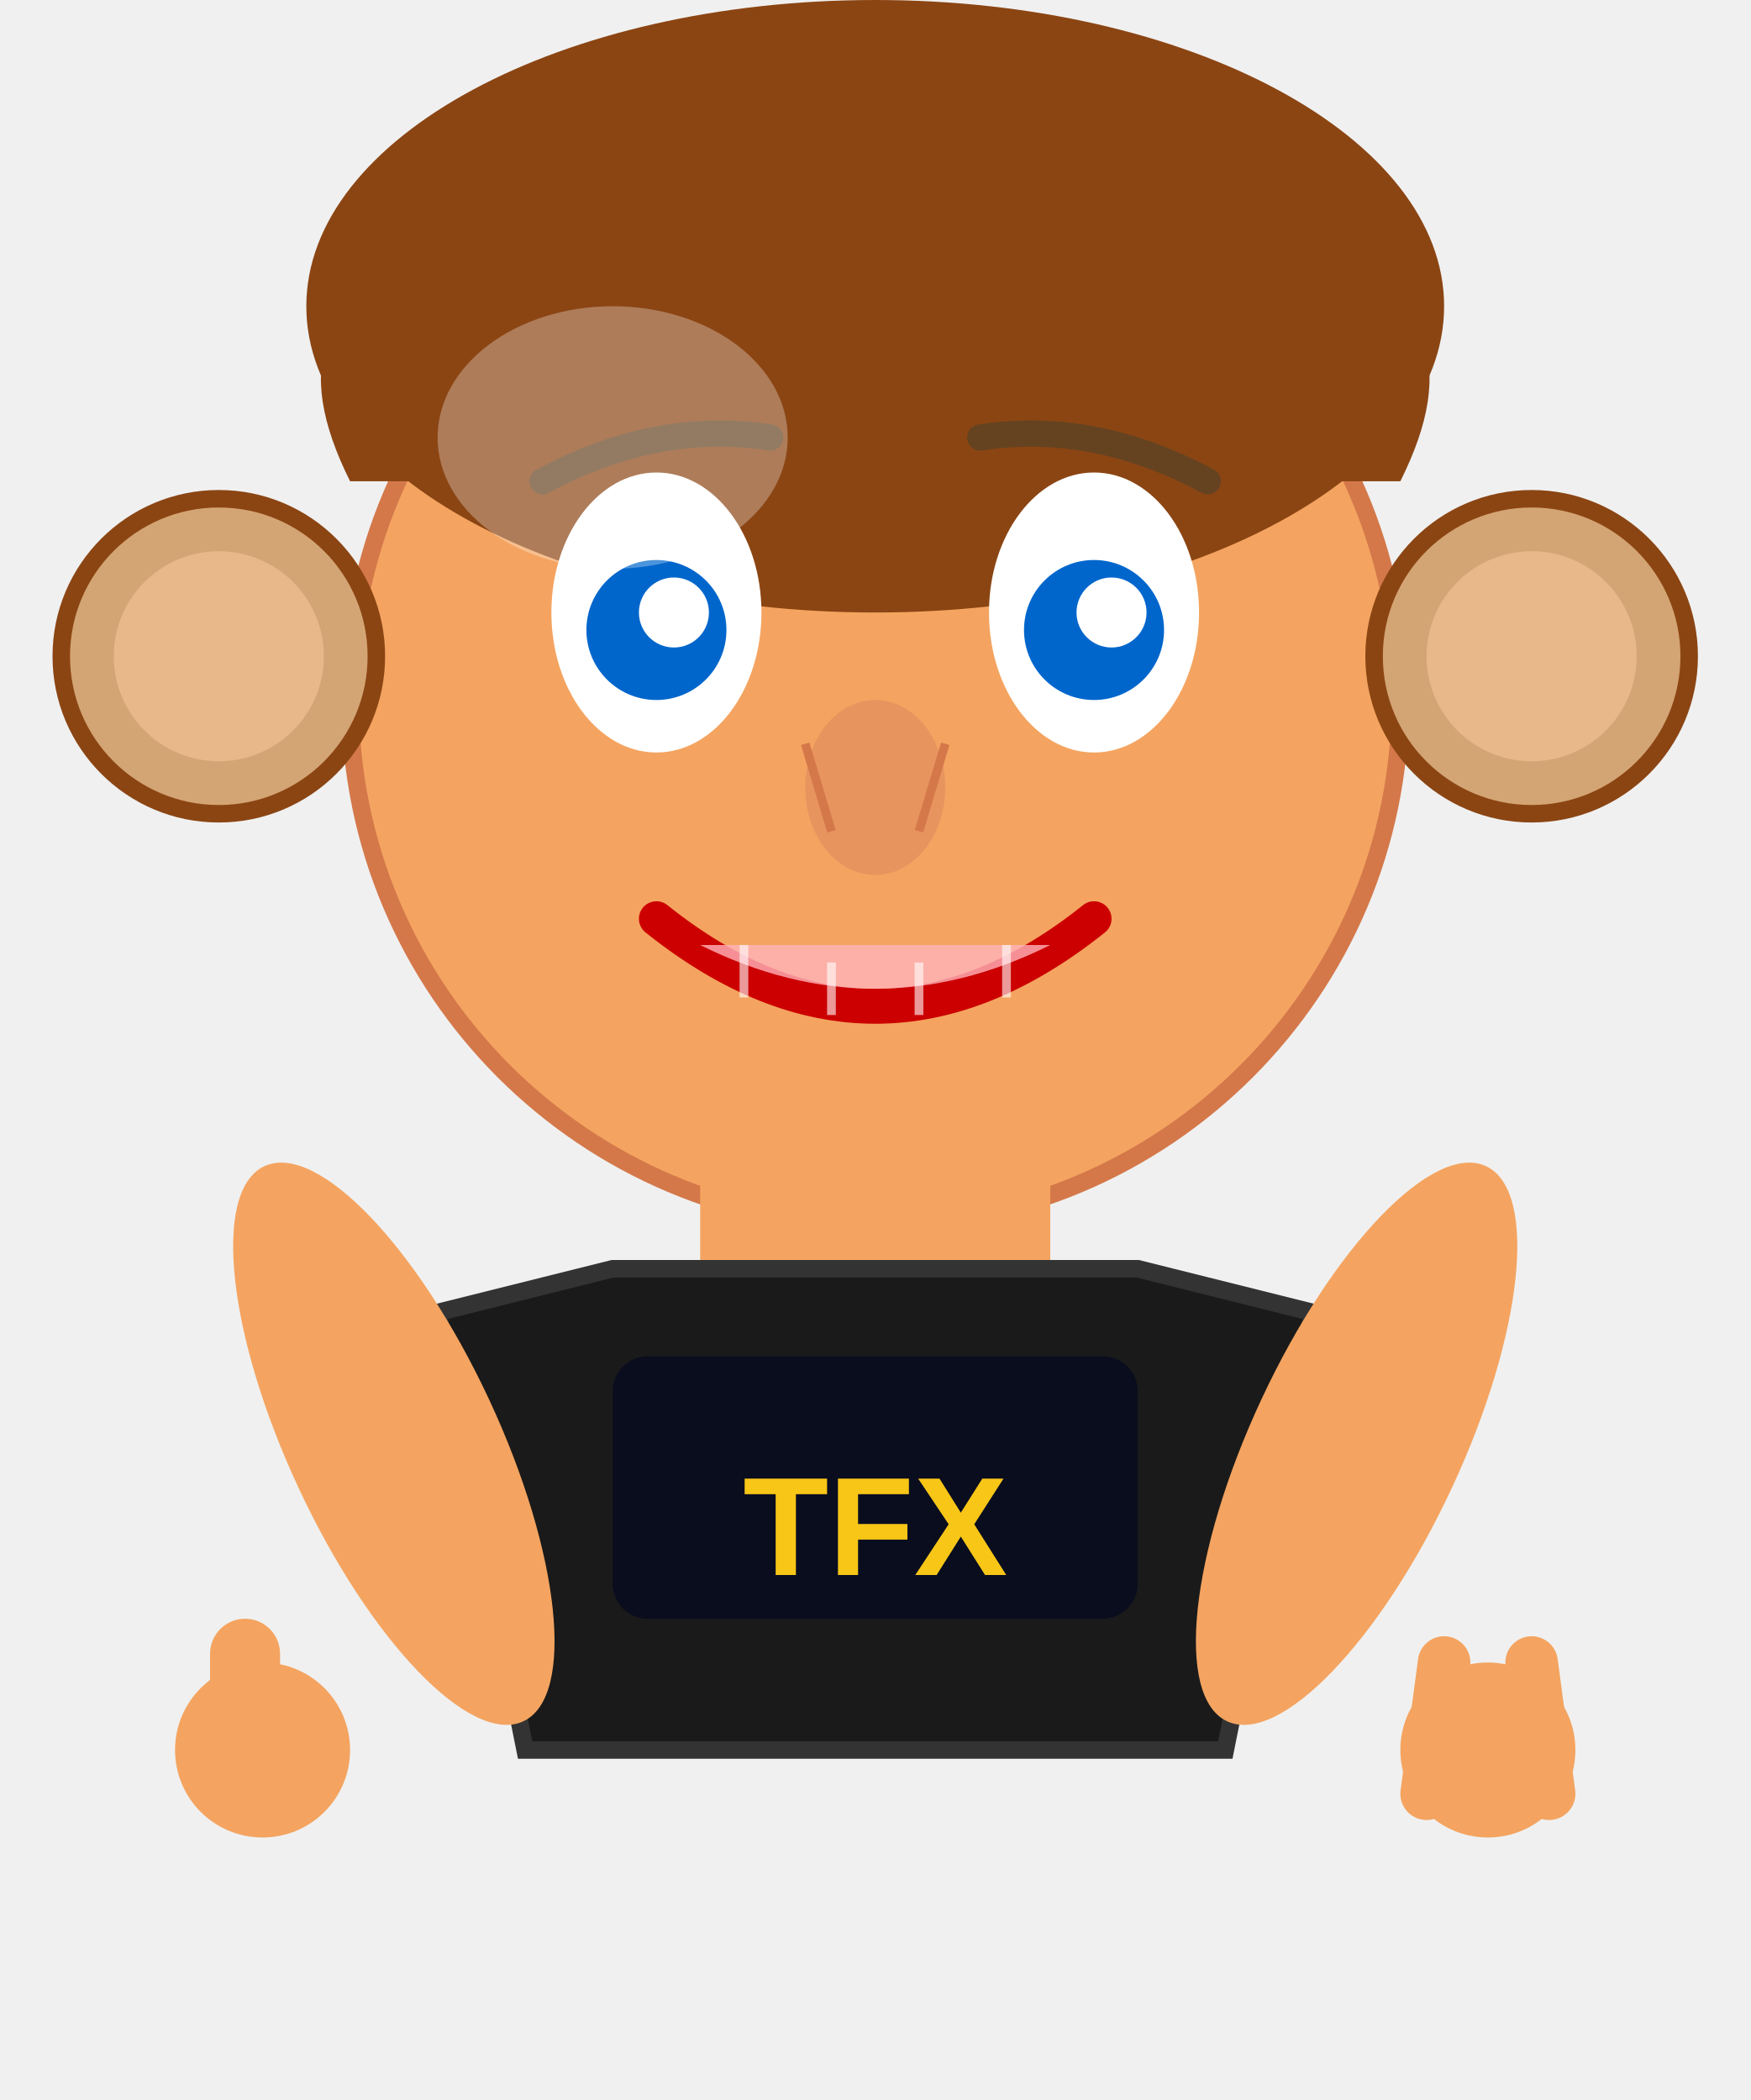
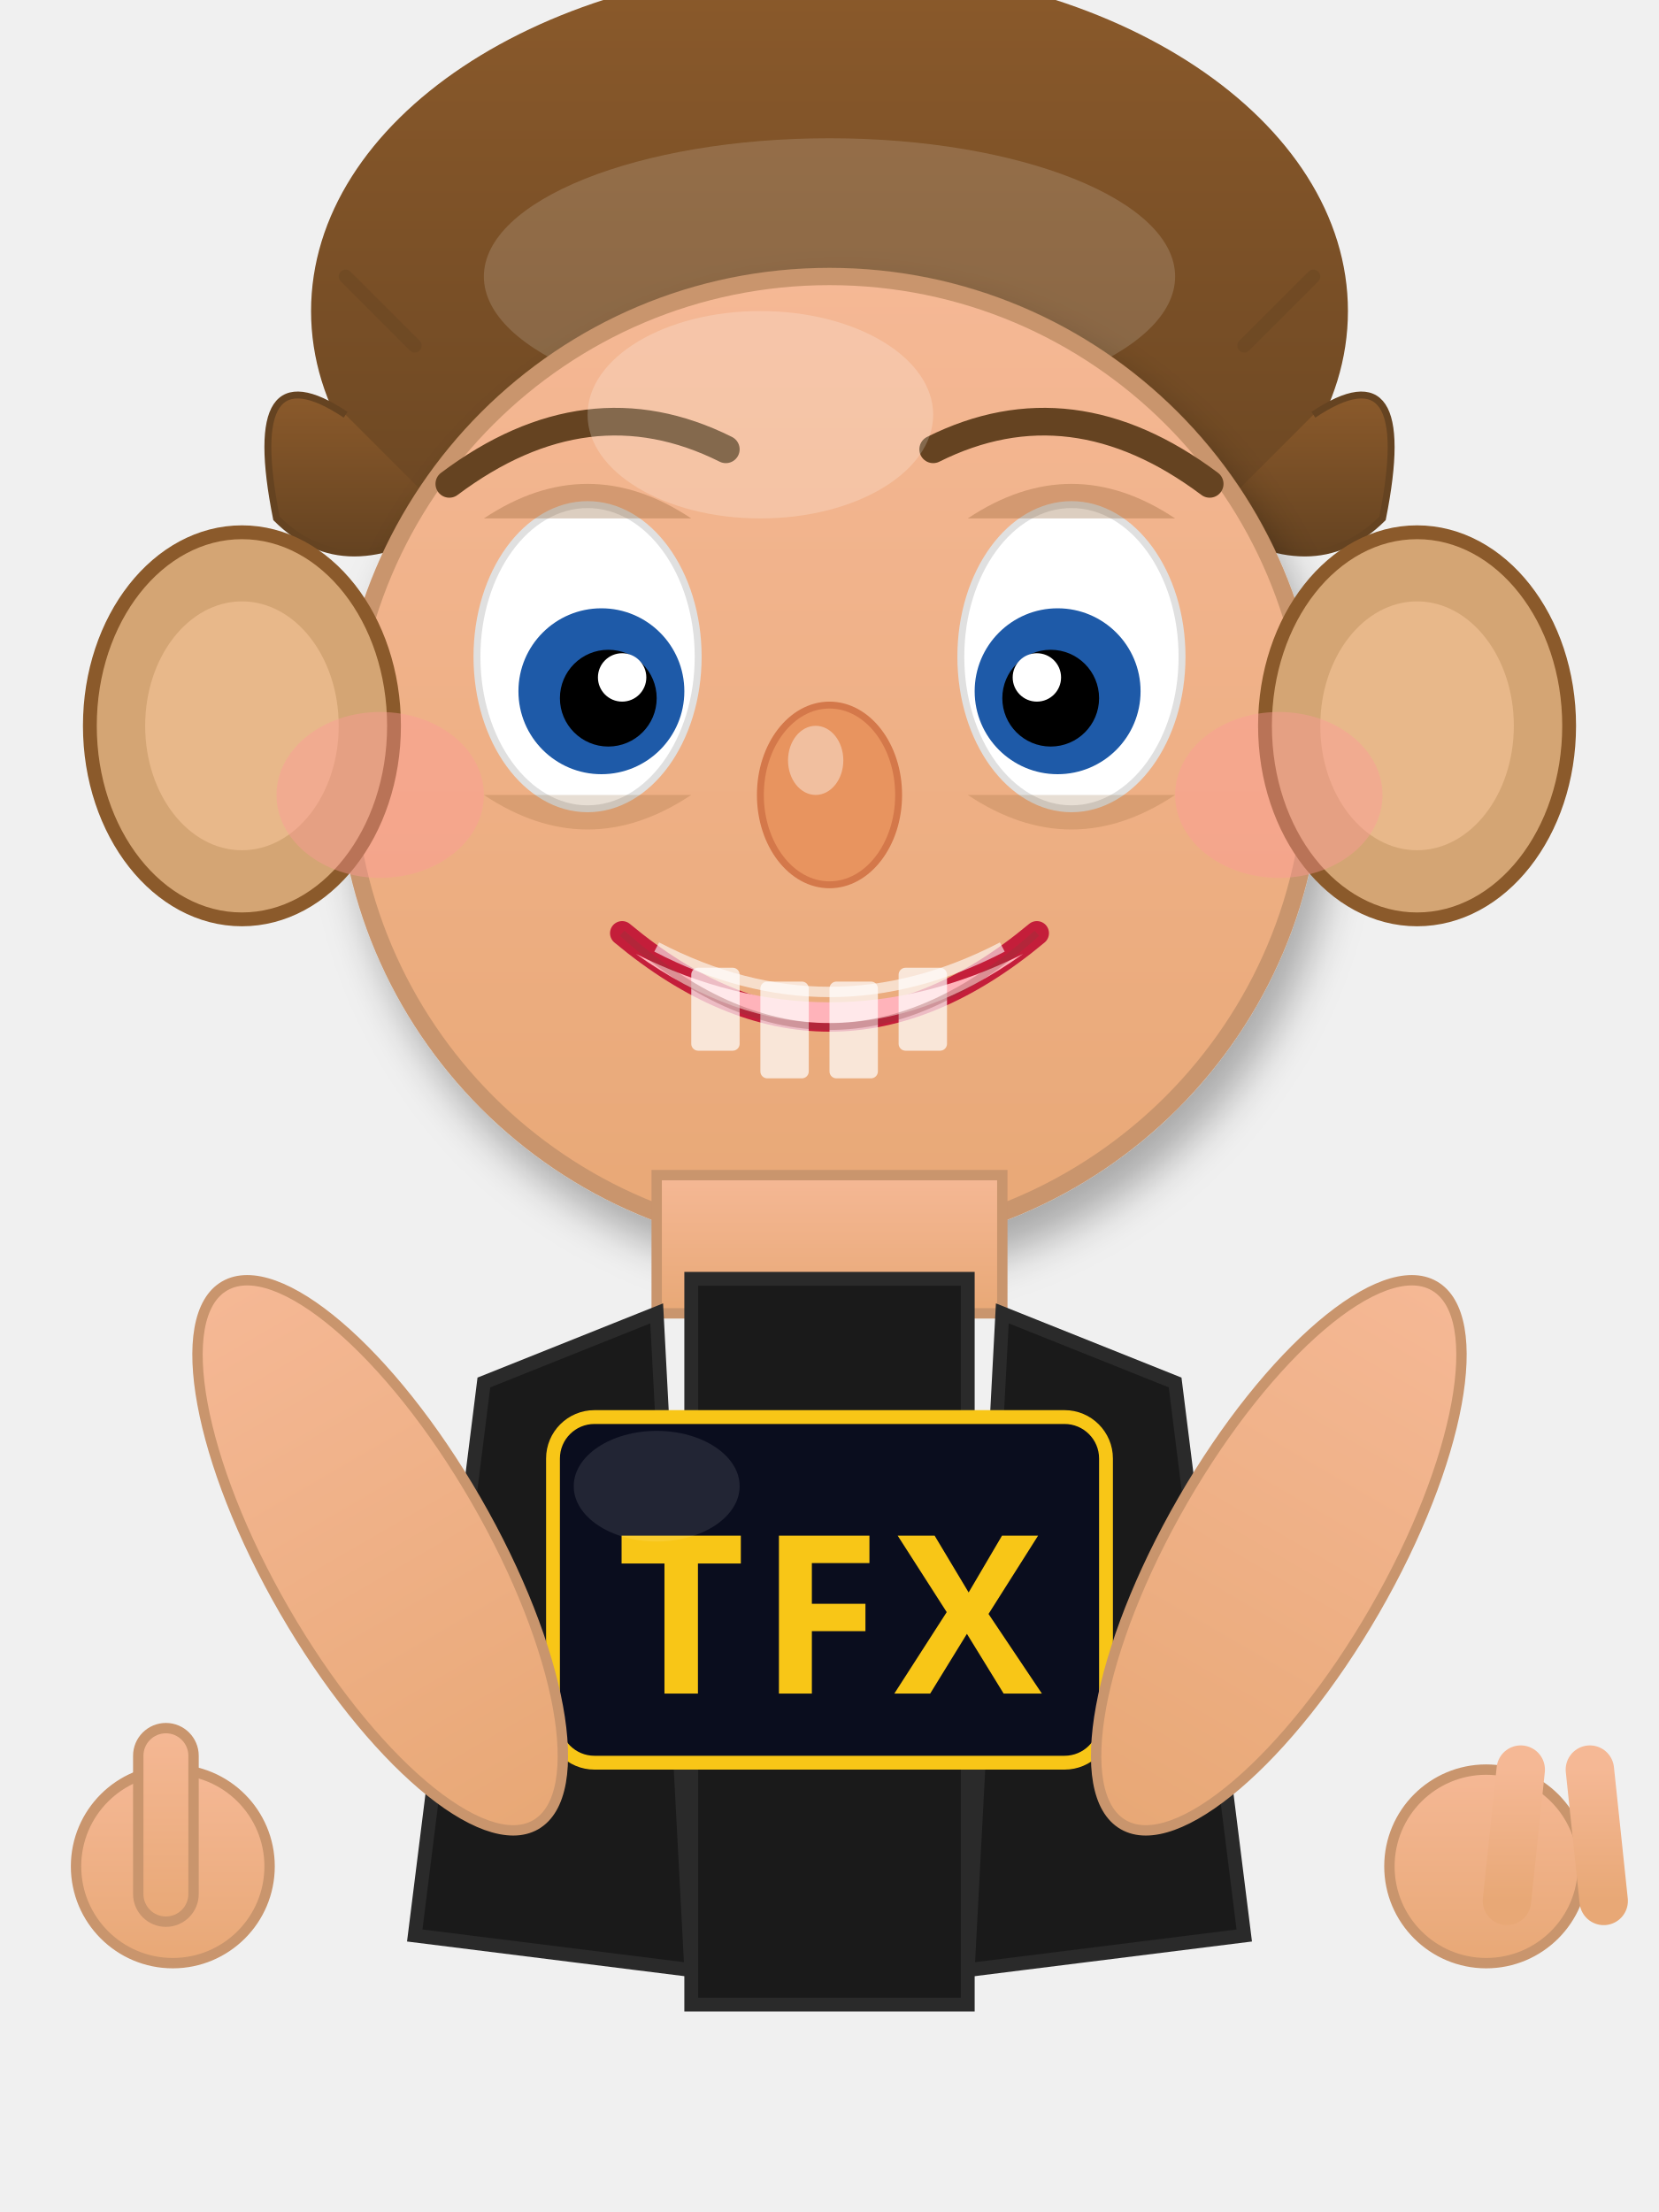
- <svg xmlns="http://www.w3.org/2000/svg" width="200" height="240" viewBox="0 0 200 240" fill="none">
-   <circle cx="100" cy="80" r="60" fill="#f4a460" stroke="#d4784a" stroke-width="2" />
-   <ellipse cx="100" cy="35" rx="65" ry="35" fill="#8b4513" />
-   <path d="M 40 55 Q 30 35 50 30 Q 60 25 80 28 Q 100 25 120 28 Q 140 25 150 30 Q 170 35 160 55" fill="#8b4513" />
-   <g>
-     <ellipse cx="75" cy="70" rx="12" ry="16" fill="white" />
-     <circle cx="75" cy="72" r="8" fill="#0066cc" />
-     <circle cx="77" cy="70" r="4" fill="white" />
+ <svg xmlns="http://www.w3.org/2000/svg" width="240" height="320" viewBox="0 0 240 320" fill="none">
+   <defs>
+     <linearGradient id="skinGradient" x1="0%" y1="0%" x2="0%" y2="100%">
+       <stop offset="0%" style="stop-color:#f5b895;stop-opacity:1" />
+       <stop offset="100%" style="stop-color:#e8a876;stop-opacity:1" />
+     </linearGradient>
+     <linearGradient id="hairGradient" x1="0%" y1="0%" x2="0%" y2="100%">
+       <stop offset="0%" style="stop-color:#8b5a2b;stop-opacity:1" />
+       <stop offset="100%" style="stop-color:#654321;stop-opacity:1" />
+     </linearGradient>
+     <filter id="shadow" x="-50%" y="-50%" width="200%" height="200%">
+       <feDropShadow dx="2" dy="4" stdDeviation="3" flood-opacity="0.3" />
+     </filter>
+   </defs>
+   <ellipse cx="120" cy="240" rx="70" ry="15" fill="black" opacity="0.15" />
+   <g id="hair">
+     <ellipse cx="120" cy="45" rx="75" ry="50" fill="url(#hairGradient)" />
+     <path d="M 50 60 Q 35 50 40 75 Q 50 85 65 75" fill="url(#hairGradient)" stroke="#654321" stroke-width="1" />
+     <path d="M 190 60 Q 205 50 200 75 Q 190 85 175 75" fill="url(#hairGradient)" stroke="#654321" stroke-width="1" />
+     <ellipse cx="120" cy="40" rx="50" ry="20" fill="white" opacity="0.15" />
  </g>
-   <g>
-     <ellipse cx="125" cy="70" rx="12" ry="16" fill="white" />
-     <circle cx="125" cy="72" r="8" fill="#0066cc" />
-     <circle cx="127" cy="70" r="4" fill="white" />
+   <circle cx="120" cy="110" r="70" fill="url(#skinGradient)" stroke="#c9956d" stroke-width="2.5" filter="url(#shadow)" />
+   <g id="ears">
+     <ellipse cx="35" cy="105" rx="22" ry="28" fill="#d4a574" stroke="#8b5a2b" stroke-width="2" />
+     <ellipse cx="35" cy="105" rx="14" ry="18" fill="#e8b88a" />
+     <ellipse cx="205" cy="105" rx="22" ry="28" fill="#d4a574" stroke="#8b5a2b" stroke-width="2" />
+     <ellipse cx="205" cy="105" rx="14" ry="18" fill="#e8b88a" />
  </g>
-   <path d="M 62 55 Q 75 48 88 50" stroke="#654321" stroke-width="3" fill="none" stroke-linecap="round" />
-   <path d="M 112 50 Q 125 48 138 55" stroke="#654321" stroke-width="3" fill="none" stroke-linecap="round" />
-   <ellipse cx="100" cy="90" rx="8" ry="10" fill="#e8945f" />
-   <path d="M 92 85 L 95 95" stroke="#d4784a" stroke-width="1" />
-   <path d="M 108 85 L 105 95" stroke="#d4784a" stroke-width="1" />
-   <path d="M 75 105 Q 100 125 125 105" stroke="#cc0000" stroke-width="4" fill="none" stroke-linecap="round" />
-   <path d="M 80 108 Q 100 118 120 108" fill="#ffb3ba" opacity="0.8" />
-   <g opacity="0.6">
-     <line x1="85" y1="108" x2="85" y2="114" stroke="#ffffff" stroke-width="1" />
-     <line x1="95" y1="110" x2="95" y2="116" stroke="#ffffff" stroke-width="1" />
-     <line x1="105" y1="110" x2="105" y2="116" stroke="#ffffff" stroke-width="1" />
-     <line x1="115" y1="108" x2="115" y2="114" stroke="#ffffff" stroke-width="1" />
+   <g id="left-eye">
+     <ellipse cx="85" cy="95" rx="16" ry="22" fill="white" stroke="#e0e0e0" stroke-width="1" />
+     <circle cx="87" cy="100" r="12" fill="#1e5aa8" />
+     <circle cx="88" cy="101" r="7" fill="black" />
+     <circle cx="90" cy="98" r="3.5" fill="white" />
+     <path d="M 70 115 Q 85 125 100 115" fill="rgba(139,90,43,0.2)" />
+     <path d="M 70 75 Q 85 65 100 75" fill="#8b5a2b" opacity="0.3" />
  </g>
-   <circle cx="25" cy="75" r="18" fill="#d4a574" stroke="#8b4513" stroke-width="2" />
-   <circle cx="25" cy="75" r="12" fill="#e8b88a" />
-   <circle cx="175" cy="75" r="18" fill="#d4a574" stroke="#8b4513" stroke-width="2" />
-   <circle cx="175" cy="75" r="12" fill="#e8b88a" />
-   <rect x="80" y="135" width="40" height="15" fill="#f4a460" />
-   <path d="M 50 150 L 70 145 L 130 145 L 150 150 L 140 200 L 60 200 Z" fill="#1a1a1a" stroke="#333333" stroke-width="2" />
-   <rect x="70" y="155" width="60" height="30" fill="#0A0D1E" rx="4" />
-   <text x="100" y="180" font-family="Arial, sans-serif" font-size="16" font-weight="bold" fill="#F8C617" text-anchor="middle">TFX</text>
-   <ellipse cx="45" cy="165" rx="12" ry="35" fill="#f4a460" transform="rotate(-25 45 165)" />
-   <ellipse cx="155" cy="165" rx="12" ry="35" fill="#f4a460" transform="rotate(25 155 165)" />
-   <circle cx="30" cy="200" r="10" fill="#f4a460" />
-   <circle cx="170" cy="200" r="10" fill="#f4a460" />
-   <rect x="24" y="185" width="8" height="20" fill="#f4a460" rx="4" />
-   <line x1="165" y1="190" x2="163" y2="205" stroke="#f4a460" stroke-width="6" stroke-linecap="round" />
-   <line x1="175" y1="190" x2="177" y2="205" stroke="#f4a460" stroke-width="6" stroke-linecap="round" />
-   <ellipse cx="70" cy="50" rx="20" ry="15" fill="white" opacity="0.3" />
+   <g id="right-eye">
+     <ellipse cx="155" cy="95" rx="16" ry="22" fill="white" stroke="#e0e0e0" stroke-width="1" />
+     <circle cx="153" cy="100" r="12" fill="#1e5aa8" />
+     <circle cx="152" cy="101" r="7" fill="black" />
+     <circle cx="150" cy="98" r="3.5" fill="white" />
+     <path d="M 140 115 Q 155 125 170 115" fill="rgba(139,90,43,0.2)" />
+     <path d="M 140 75 Q 155 65 170 75" fill="#8b5a2b" opacity="0.3" />
+   </g>
+   <g id="eyebrows">
+     <path d="M 65 70 Q 85 55 105 65" stroke="#654321" stroke-width="4" fill="none" stroke-linecap="round" stroke-linejoin="round" />
+     <path d="M 135 65 Q 155 55 175 70" stroke="#654321" stroke-width="4" fill="none" stroke-linecap="round" stroke-linejoin="round" />
+   </g>
+   <g id="nose">
+     <ellipse cx="120" cy="115" rx="10" ry="13" fill="#e8945f" stroke="#d4784a" stroke-width="1" />
+     <ellipse cx="118" cy="110" rx="4" ry="5" fill="white" opacity="0.4" />
+   </g>
+   <g id="mouth">
+     <path d="M 90 135 Q 120 160 150 135" stroke="#c41e3a" stroke-width="3.5" fill="none" stroke-linecap="round" />
+     <path d="M 92 138 Q 120 158 148 138 Q 120 152 92 138" fill="#ffb3ba" />
+     <path d="M 95 137 Q 120 150 145 137" stroke="white" stroke-width="1.5" opacity="0.6" />
+     <g opacity="0.7">
+       <rect x="100" y="140" width="7" height="12" rx="1" fill="white" />
+       <rect x="110" y="142" width="7" height="14" rx="1" fill="white" />
+       <rect x="120" y="142" width="7" height="14" rx="1" fill="white" />
+       <rect x="130" y="140" width="7" height="12" rx="1" fill="white" />
+     </g>
+     <path d="M 90 135 Q 120 162 150 135" stroke="#8b3a3a" stroke-width="1" opacity="0.3" />
+   </g>
+   <ellipse cx="55" cy="115" rx="15" ry="12" fill="#ff9999" opacity="0.4" />
+   <ellipse cx="185" cy="115" rx="15" ry="12" fill="#ff9999" opacity="0.4" />
+   <rect x="95" y="170" width="50" height="20" fill="url(#skinGradient)" stroke="#c9956d" stroke-width="1.5" />
+   <g id="body">
+     <path d="M 95 190 L 70 200 L 60 280 L 100 285 Z" fill="#1a1a1a" stroke="#2a2a2a" stroke-width="2" />
+     <path d="M 145 190 L 170 200 L 180 280 L 140 285 Z" fill="#1a1a1a" stroke="#2a2a2a" stroke-width="2" />
+     <rect x="100" y="185" width="40" height="105" fill="#1a1a1a" stroke="#2a2a2a" stroke-width="2" />
+     <rect x="80" y="205" width="80" height="50" rx="6" fill="#0A0D1E" stroke="#F8C617" stroke-width="2" />
+     <text x="120" y="245" font-family="'Oswald', sans-serif" font-size="32" font-weight="bold" fill="#F8C617" text-anchor="middle" letter-spacing="2">TFX</text>
+     <ellipse cx="95" cy="215" rx="12" ry="8" fill="white" opacity="0.1" />
+   </g>
+   <g id="arms">
+     <ellipse cx="55" cy="225" rx="16" ry="45" fill="url(#skinGradient)" stroke="#c9956d" stroke-width="1.5" transform="rotate(-30 55 225)" />
+     <circle cx="25" cy="270" r="14" fill="url(#skinGradient)" stroke="#c9956d" stroke-width="1.5" />
+     <rect x="20" y="250" width="8" height="28" rx="4" fill="url(#skinGradient)" stroke="#c9956d" stroke-width="1.5" />
+     <ellipse cx="185" cy="225" rx="16" ry="45" fill="url(#skinGradient)" stroke="#c9956d" stroke-width="1.5" transform="rotate(30 185 225)" />
+     <circle cx="215" cy="270" r="14" fill="url(#skinGradient)" stroke="#c9956d" stroke-width="1.5" />
+     <path d="M 220 256 L 218 275" stroke="url(#skinGradient)" stroke-width="7" stroke-linecap="round" fill="none" />
+     <path d="M 230 256 L 232 275" stroke="url(#skinGradient)" stroke-width="7" stroke-linecap="round" fill="none" />
+   </g>
+   <g opacity="0.4">
+     <line x1="60" y1="50" x2="50" y2="40" stroke="#654321" stroke-width="2" stroke-linecap="round" />
+     <line x1="180" y1="50" x2="190" y2="40" stroke="#654321" stroke-width="2" stroke-linecap="round" />
+   </g>
+   <ellipse cx="110" cy="60" rx="25" ry="15" fill="white" opacity="0.2" />
</svg>
